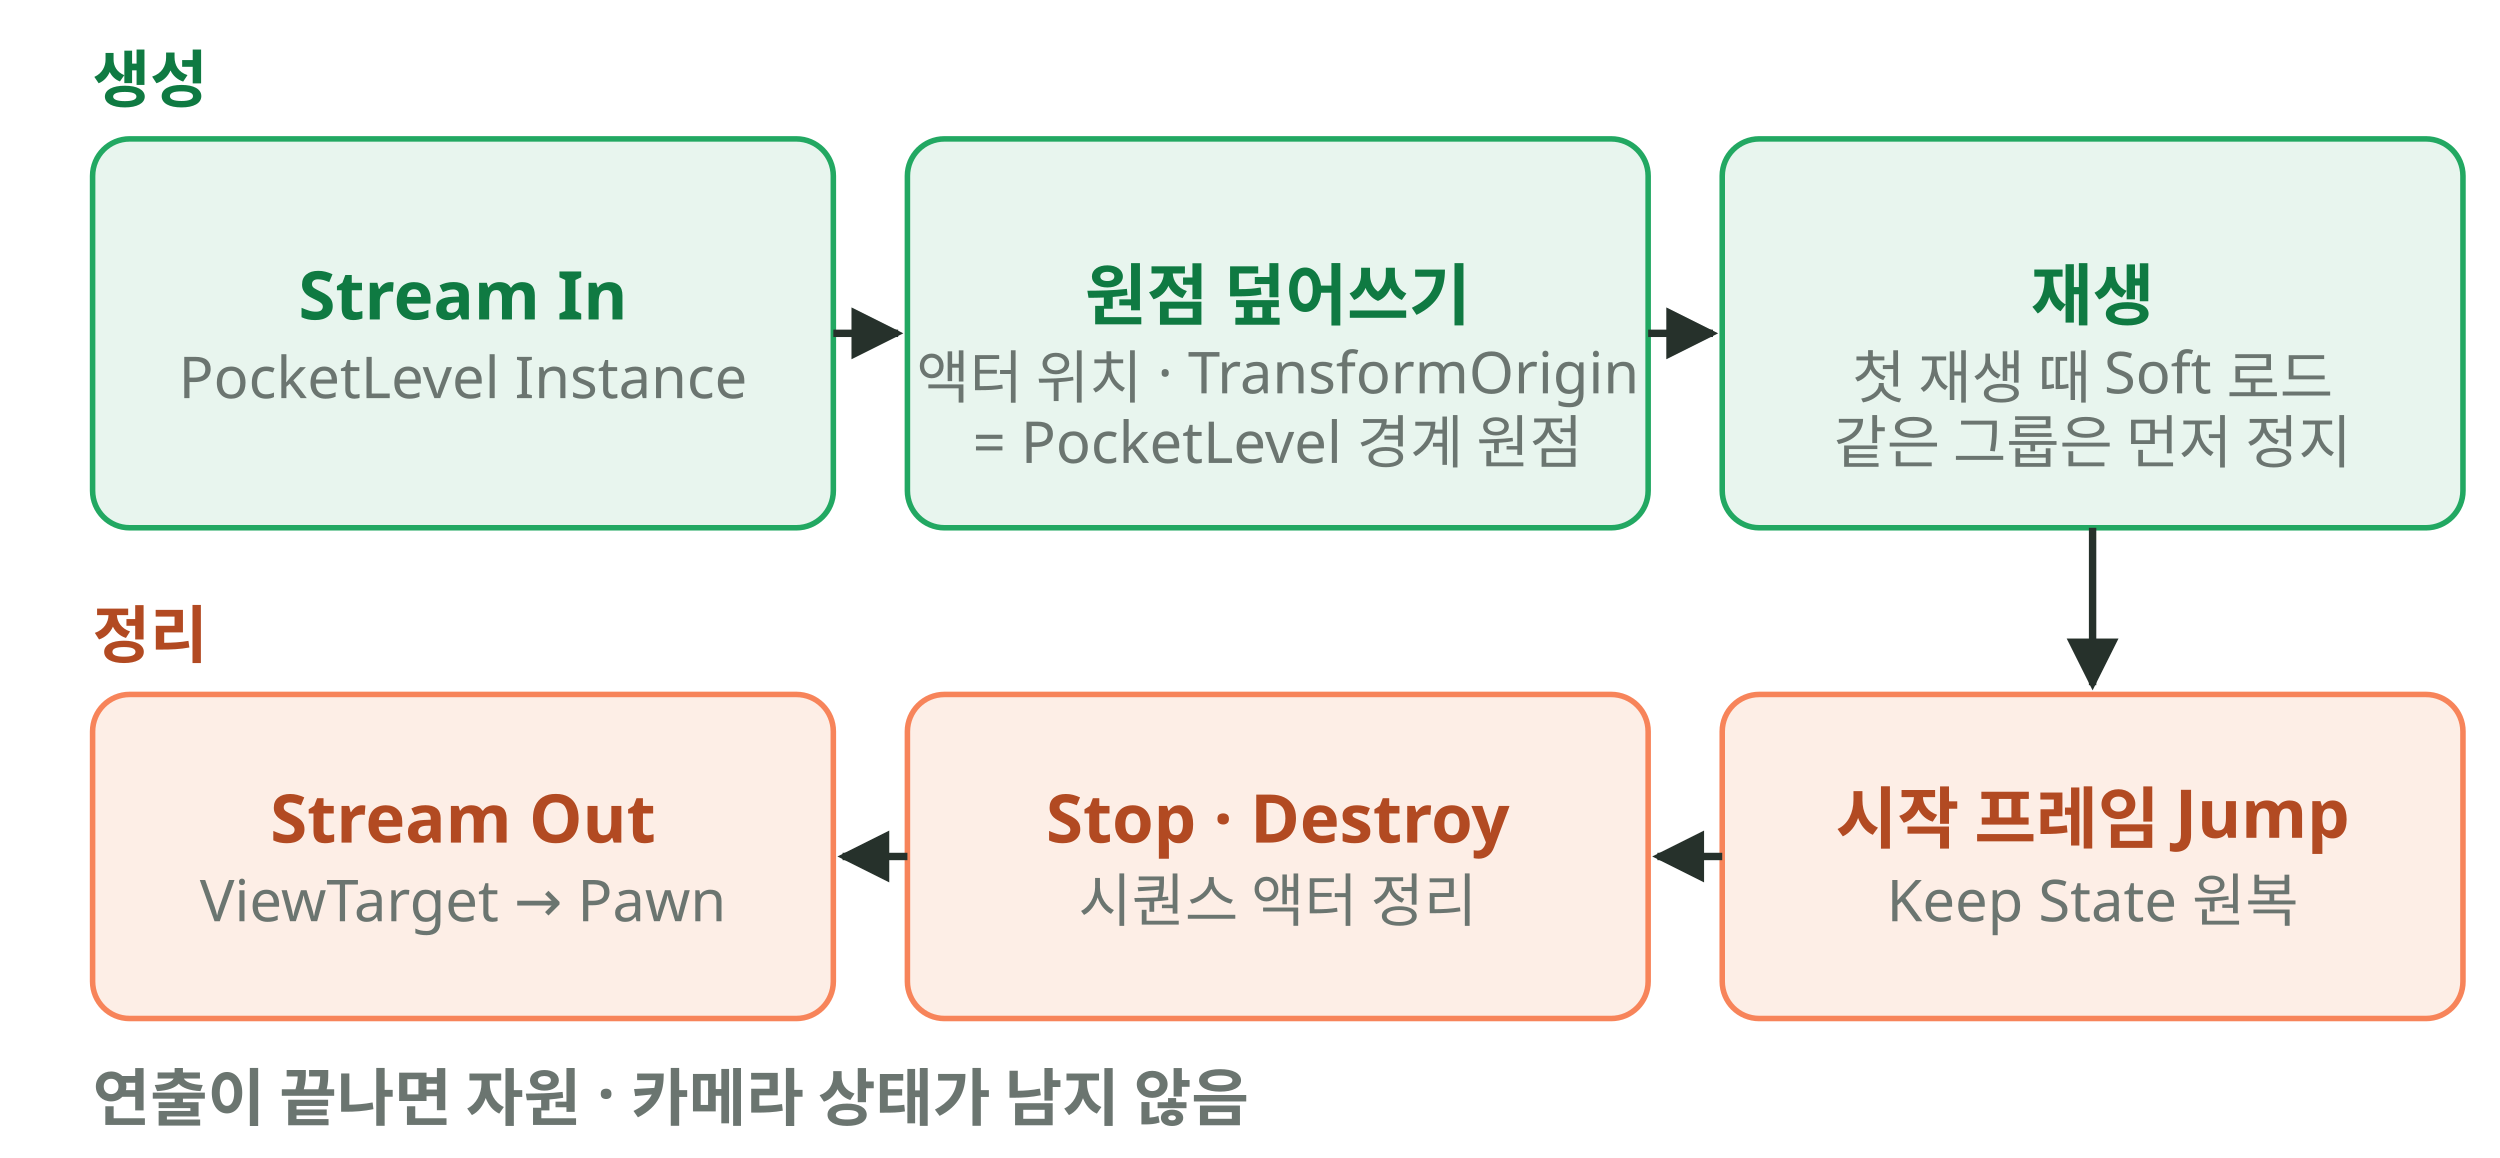
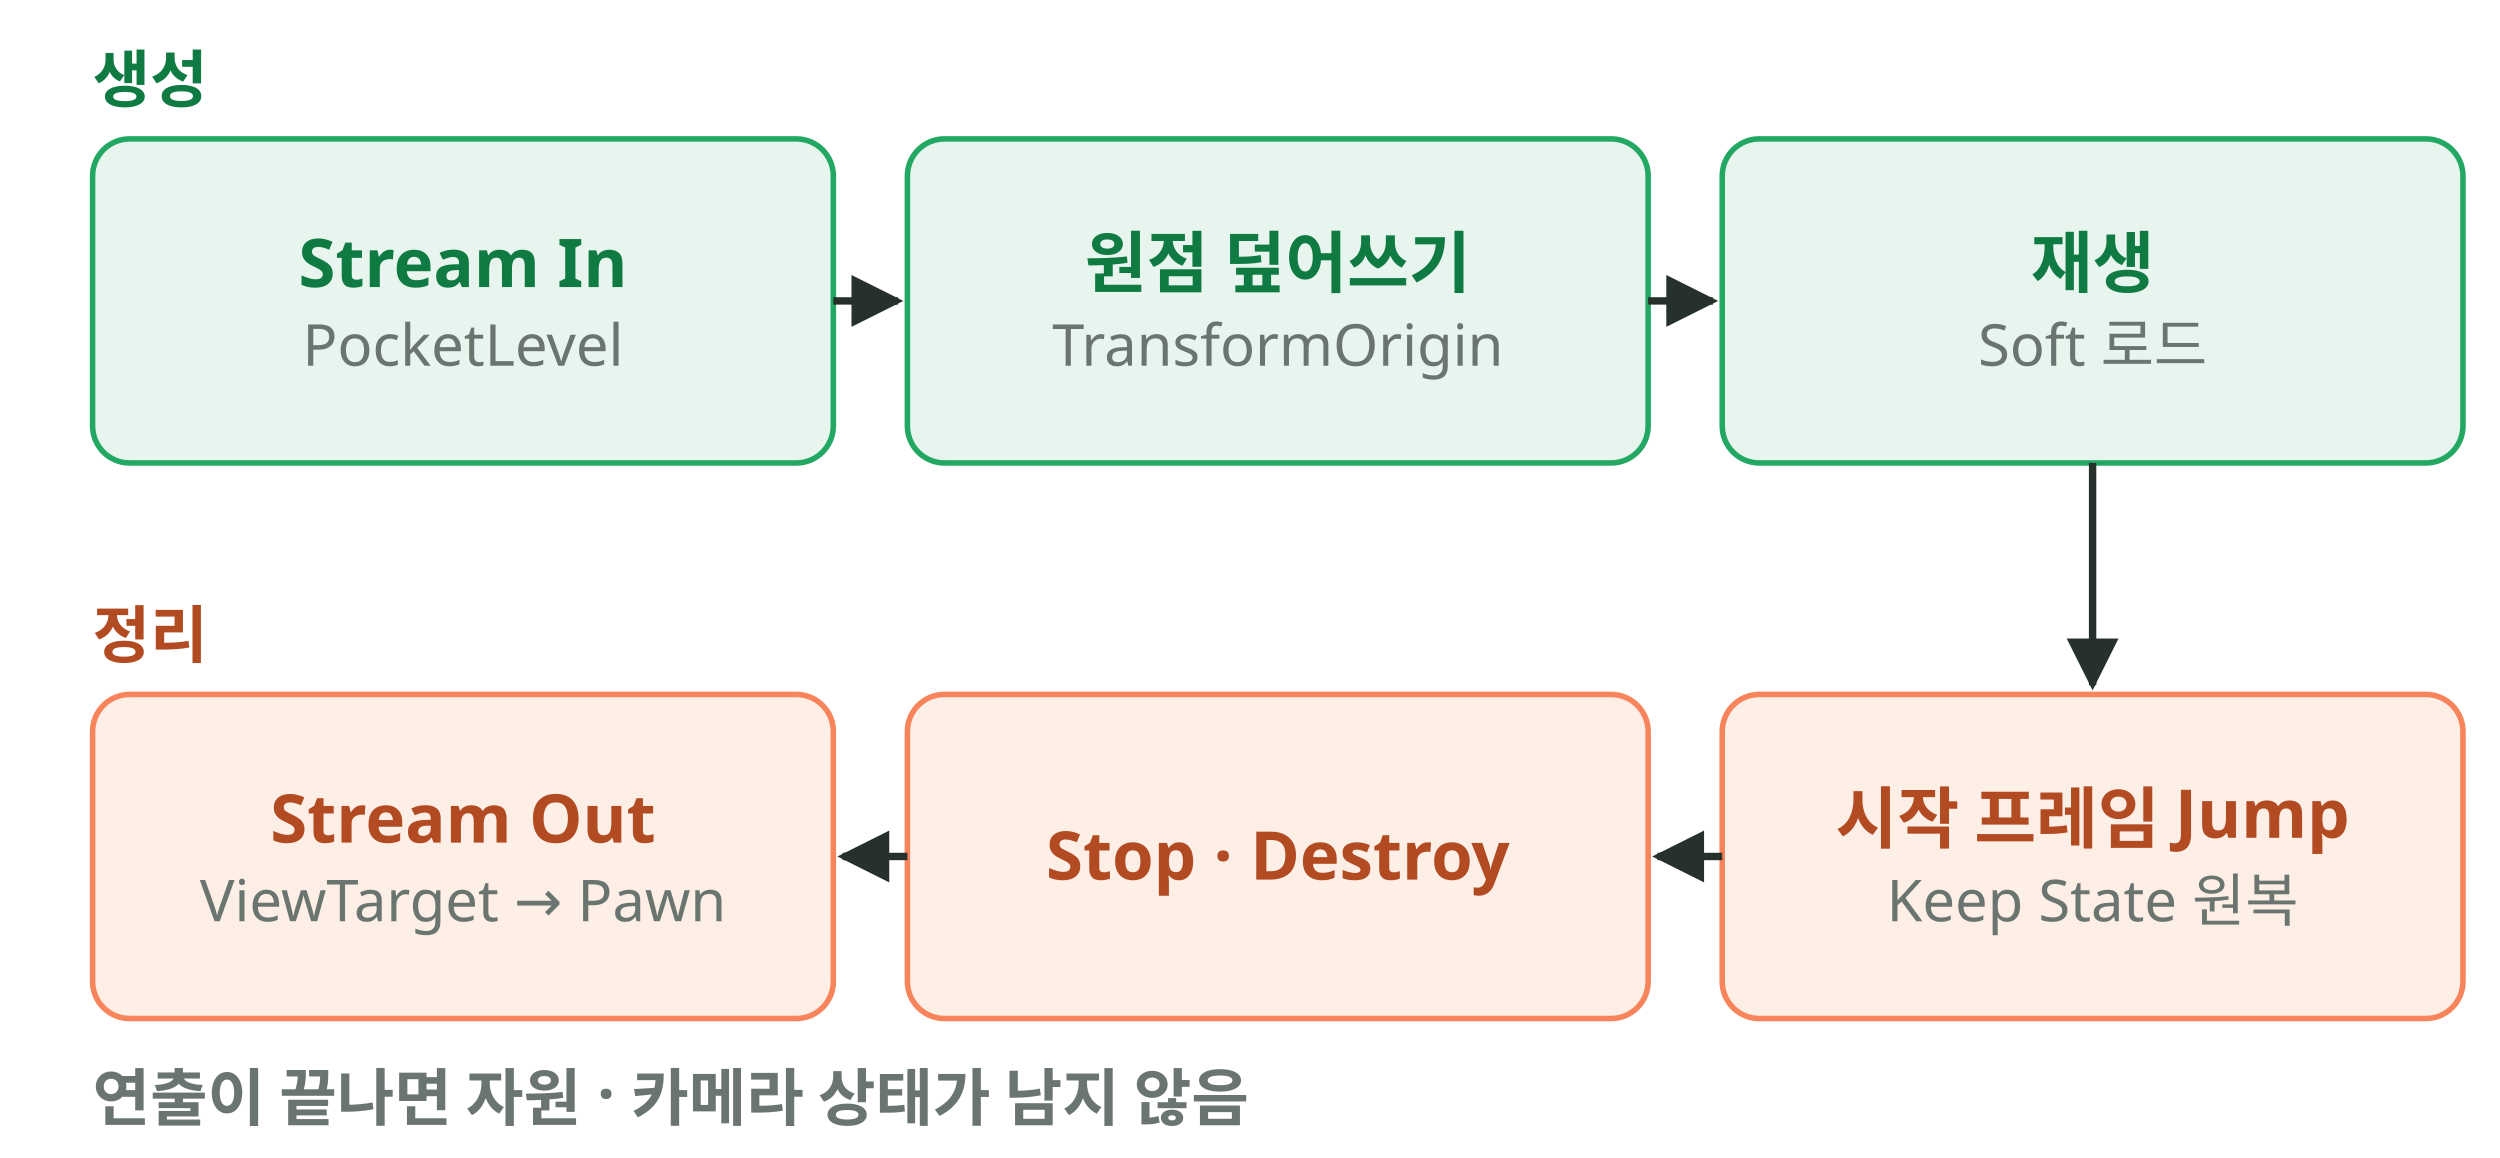
<svg xmlns="http://www.w3.org/2000/svg" viewBox="0 0 540 250" width="540" height="250" font-family="Pretendard, 'Malgun Gothic', sans-serif">
  <defs>
    <marker id="ah-g" viewBox="0 0 10 10" refX="9" refY="5" markerWidth="7" markerHeight="7" orient="auto-start-reverse">
      <path d="M0,0 L10,5 L0,10 z" fill="#0F7A42" />
    </marker>
    <marker id="ah-y" viewBox="0 0 10 10" refX="9" refY="5" markerWidth="7" markerHeight="7" orient="auto-start-reverse">
      <path d="M0,0 L10,5 L0,10 z" fill="#8A6700" />
    </marker>
    <marker id="ah-o" viewBox="0 0 10 10" refX="9" refY="5" markerWidth="7" markerHeight="7" orient="auto-start-reverse">
      <path d="M0,0 L10,5 L0,10 z" fill="#B24A22" />
    </marker>
    <marker id="ah-b" viewBox="0 0 10 10" refX="9" refY="5" markerWidth="7" markerHeight="7" orient="auto-start-reverse">
      <path d="M0,0 L10,5 L0,10 z" fill="#2F6A9E" />
    </marker>
    <marker id="ah-k" viewBox="0 0 10 10" refX="9" refY="5" markerWidth="7" markerHeight="7" orient="auto-start-reverse">
      <path d="M0,0 L10,5 L0,10 z" fill="#26312b" />
    </marker>
    <marker id="ah-m" viewBox="0 0 10 10" refX="9" refY="5" markerWidth="7" markerHeight="7" orient="auto-start-reverse">
      <path d="M0,0 L10,5 L0,10 z" fill="#6b7570" />
    </marker>
  </defs>
  <text x="20.0" y="22.0" font-size="13.5" fill="#0F7A42" font-weight="800" text-anchor="start">생성</text>
  <text x="20.0" y="142.0" font-size="13.5" fill="#B24A22" font-weight="800" text-anchor="start">정리</text>
-   <rect x="20.0" y="30.0" width="160.0" height="84.0" rx="8" fill="#e8f5ee" stroke="#22A862" stroke-width="1.2" />
-   <text x="100.0" y="69.0" font-size="14.5" fill="#0F7A42" font-weight="700" text-anchor="middle">Stream In</text>
-   <text x="100.0" y="86.0" font-size="12.5" fill="#6b7570" font-weight="500" text-anchor="middle">PocketLevel Instance</text>
-   <line x1="180.0" y1="72.0" x2="194.0" y2="72.0" stroke="#26312b" stroke-width="1.6" marker-end="url(#ah-k)" />
-   <rect x="196.0" y="30.0" width="160.0" height="84.0" rx="8" fill="#e8f5ee" stroke="#22A862" stroke-width="1.2" />
-   <text x="276.0" y="69.0" font-size="14.5" fill="#0F7A42" font-weight="700" text-anchor="middle">원점 덮어쓰기</text>
-   <text x="276.0" y="86.0" font-size="12.5" fill="#6b7570" font-weight="500" text-anchor="middle">액터 위치 · TransformOrigin</text>
-   <text x="276.0" y="100.0" font-size="12.5" fill="#6b7570" font-weight="500" text-anchor="middle">= PocketLevel 경계 원점</text>
-   <line x1="356.0" y1="72.0" x2="370.0" y2="72.0" stroke="#26312b" stroke-width="1.6" marker-end="url(#ah-k)" />
-   <rect x="372.0" y="30.0" width="160.0" height="84.0" rx="8" fill="#e8f5ee" stroke="#22A862" stroke-width="1.2" />
-   <text x="452.0" y="69.0" font-size="14.5" fill="#0F7A42" font-weight="700" text-anchor="middle">재생</text>
-   <text x="452.0" y="86.0" font-size="12.5" fill="#6b7570" font-weight="500" text-anchor="middle">첫 재생 때 Soft 로드</text>
-   <text x="452.0" y="100.0" font-size="12.5" fill="#6b7570" font-weight="500" text-anchor="middle">같은 그룹은 먼저 정지</text>
-   <path d="M 452 114 C 452 136, 452 136, 452 148" stroke="#26312b" stroke-width="1.6" fill="none" opacity="1" marker-end="url(#ah-k)" />
+   <rect x="20.0" y="30.0" width="160.0" height="70.0" rx="8" fill="#e8f5ee" stroke="#22A862" stroke-width="1.2" />
+   <text x="100.0" y="62.0" font-size="14.5" fill="#0F7A42" font-weight="700" text-anchor="middle">Stream In</text>
+   <text x="100.0" y="79.0" font-size="12.5" fill="#6b7570" font-weight="500" text-anchor="middle">PocketLevel</text>
+   <line x1="180.0" y1="65.0" x2="194.0" y2="65.0" stroke="#26312b" stroke-width="1.6" marker-end="url(#ah-k)" />
+   <rect x="196.0" y="30.0" width="160.0" height="70.0" rx="8" fill="#e8f5ee" stroke="#22A862" stroke-width="1.2" />
+   <text x="276.0" y="62.0" font-size="14.5" fill="#0F7A42" font-weight="700" text-anchor="middle">원점 덮어쓰기</text>
+   <text x="276.0" y="79.0" font-size="12.5" fill="#6b7570" font-weight="500" text-anchor="middle">TransformOrigin</text>
+   <line x1="356.0" y1="65.0" x2="370.0" y2="65.0" stroke="#26312b" stroke-width="1.6" marker-end="url(#ah-k)" />
+   <rect x="372.0" y="30.0" width="160.0" height="70.0" rx="8" fill="#e8f5ee" stroke="#22A862" stroke-width="1.2" />
+   <text x="452.0" y="62.0" font-size="14.5" fill="#0F7A42" font-weight="700" text-anchor="middle">재생</text>
+   <text x="452.0" y="79.0" font-size="12.5" fill="#6b7570" font-weight="500" text-anchor="middle">Soft 로드</text>
+   <path d="M 452 100 C 452 130, 452 130, 452 148" stroke="#26312b" stroke-width="1.6" fill="none" opacity="1" marker-end="url(#ah-k)" />
  <rect x="20.0" y="150.0" width="160.0" height="70.0" rx="8" fill="#fdeee6" stroke="#F7845A" stroke-width="1.2" />
  <text x="100.0" y="182.0" font-size="14.5" fill="#B24A22" font-weight="700" text-anchor="middle">Stream Out</text>
  <text x="100.0" y="199.0" font-size="12.5" fill="#6b7570" font-weight="500" text-anchor="middle">ViewTarget → Pawn</text>
  <rect x="196.0" y="150.0" width="160.0" height="70.0" rx="8" fill="#fdeee6" stroke="#F7845A" stroke-width="1.2" />
-   <text x="276.0" y="182.0" font-size="14.5" fill="#B24A22" font-weight="700" text-anchor="middle">Stop · Destroy</text>
-   <text x="276.0" y="199.0" font-size="12.5" fill="#6b7570" font-weight="500" text-anchor="middle">시퀀스 액터 정리</text>
+   <text x="276.0" y="190.0" font-size="14.5" fill="#B24A22" font-weight="700" text-anchor="middle">Stop · Destroy</text>
  <rect x="372.0" y="150.0" width="160.0" height="70.0" rx="8" fill="#fdeee6" stroke="#F7845A" stroke-width="1.2" />
  <text x="452.0" y="182.0" font-size="14.5" fill="#B24A22" font-weight="700" text-anchor="middle">시작 프레임 Jump</text>
  <text x="452.0" y="199.0" font-size="12.5" fill="#6b7570" font-weight="500" text-anchor="middle">Keep State 원복</text>
  <line x1="196.0" y1="185.0" x2="182.0" y2="185.0" stroke="#26312b" stroke-width="1.6" marker-end="url(#ah-k)" />
  <line x1="372.0" y1="185.0" x2="358.0" y2="185.0" stroke="#26312b" stroke-width="1.6" marker-end="url(#ah-k)" />
  <text x="20.0" y="242.0" font-size="13.5" fill="#6b7570" font-weight="600" text-anchor="start">연출이 끝나면 자원 · 카메라 상태가 남지 않음</text>
</svg>
